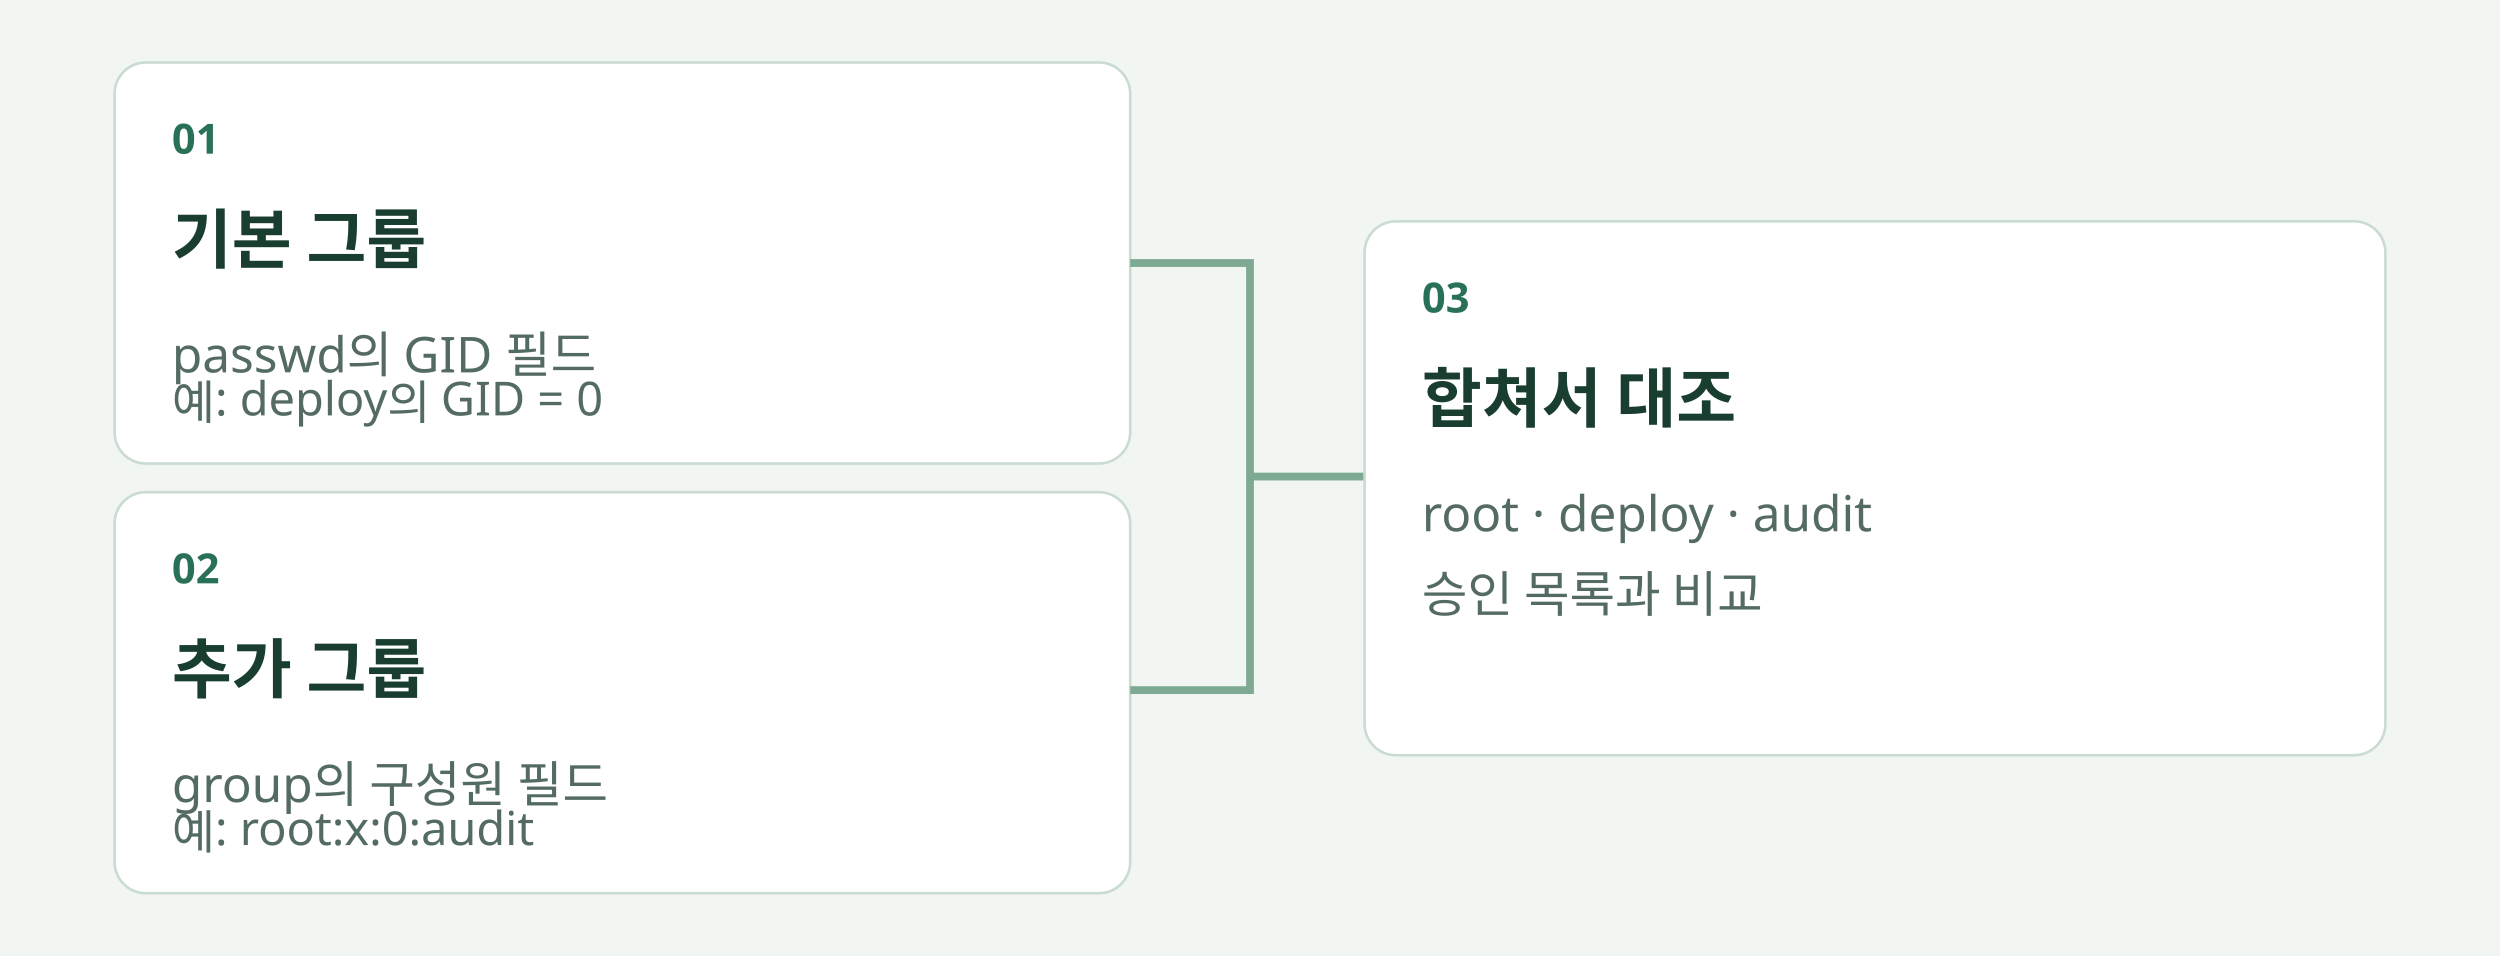
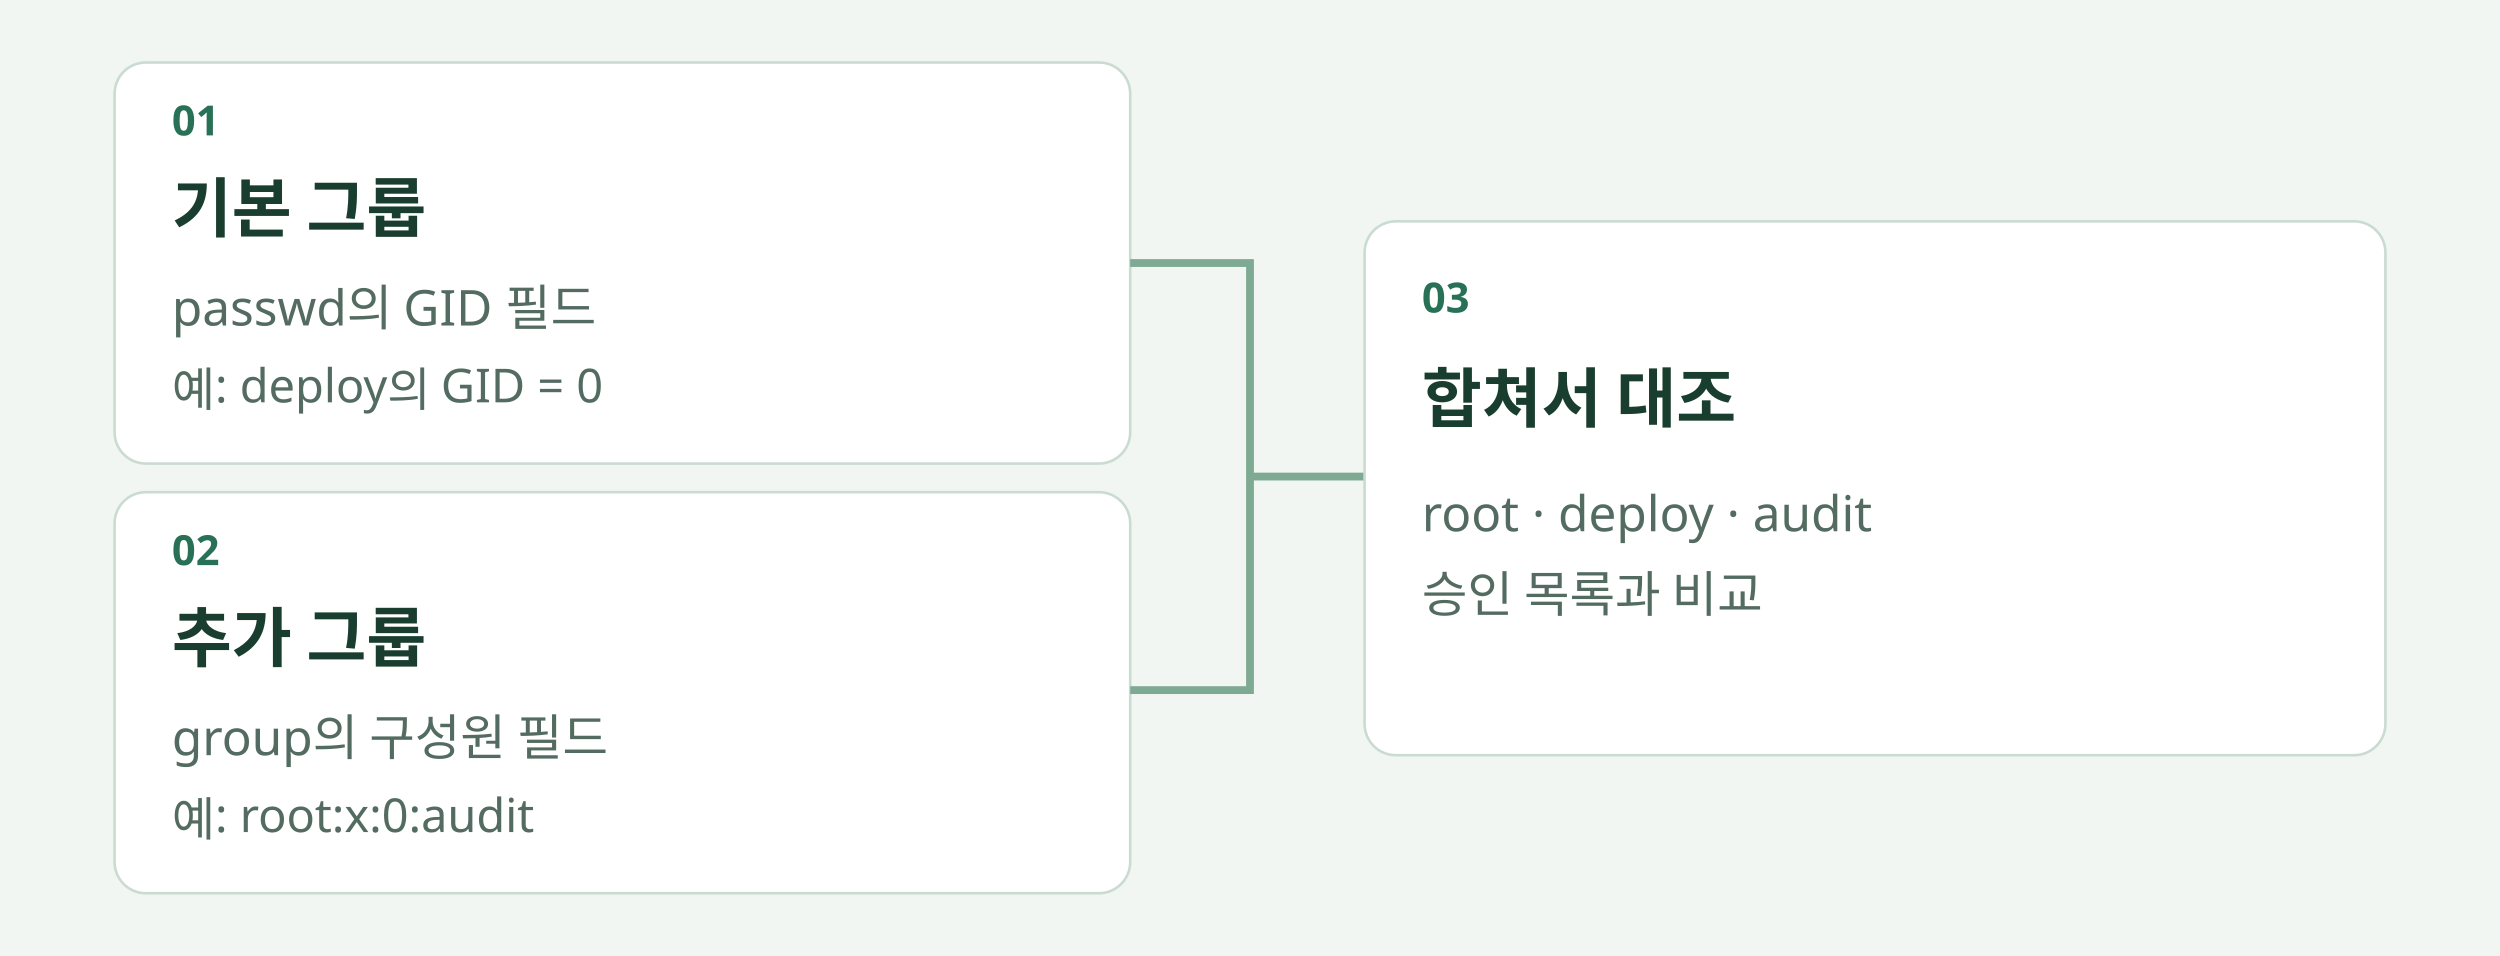
<svg xmlns="http://www.w3.org/2000/svg" width="960" height="367" viewBox="0 117 960 367" data-diagram-kind="merge" role="img" aria-labelledby="title desc">
  <defs>
    <marker id="arrow" viewBox="0 0 10 10" refX="9" refY="5" markerWidth="6" markerHeight="6" orient="auto-start-reverse">
      <path d="M0 0L10 5L0 10Z" fill="#7eaa93" />
    </marker>
  </defs>
  <rect y="117" width="960" height="367" fill="#f1f6f2" />
  <g font-family="'Malgun Gothic','Noto Sans KR',sans-serif">
    <rect x="44" y="141" width="390" height="154" rx="12" fill="#fff" stroke="#cadbd1" />
-     <text x="66" y="176" font-size="16" fill="#287056" font-weight="700" text-anchor="start">01</text>
-     <text x="66" y="218" font-size="25" fill="#193e2f" font-weight="700" text-anchor="start">기본 그룹</text>
-     <text x="66" y="260" font-size="19" fill="#536b60" font-weight="400" text-anchor="start">passwd의 GID 필드</text>
+     <text x="66" y="169" font-size="16" fill="#287056" font-weight="700" text-anchor="start">01</text>
+     <text x="66" y="206" font-size="25" fill="#193e2f" font-weight="700" text-anchor="start">기본 그룹</text>
+     <text x="66" y="242" font-size="19" fill="#536b60" font-weight="400" text-anchor="start">passwd의 GID 필드</text>
+     <text x="66" y="273" font-size="18" fill="#536b60" font-weight="400" text-anchor="start">예: deploy의 GID = 0</text>
    <rect x="44" y="306" width="390" height="154" rx="12" fill="#fff" stroke="#cadbd1" />
-     <text x="66" y="341" font-size="16" fill="#287056" font-weight="700" text-anchor="start">02</text>
-     <text x="66" y="383" font-size="25" fill="#193e2f" font-weight="700" text-anchor="start">추가 그룹</text>
-     <text x="66" y="425" font-size="19" fill="#536b60" font-weight="400" text-anchor="start">group의 구성원 필드</text>
+     <text x="66" y="334" font-size="16" fill="#287056" font-weight="700" text-anchor="start">02</text>
+     <text x="66" y="371" font-size="25" fill="#193e2f" font-weight="700" text-anchor="start">추가 그룹</text>
+     <text x="66" y="407" font-size="19" fill="#536b60" font-weight="400" text-anchor="start">group의 구성원 필드</text>
+     <text x="66" y="438" font-size="18" fill="#536b60" font-weight="400" text-anchor="start">예: root:x:0:audit</text>
    <path d="M434 218H480V300H524 M434 382H480V300" fill="none" stroke="#7eaa93" stroke-width="3" />
    <rect x="524" y="202" width="392" height="205" rx="12" fill="#fff" stroke="#cadbd1" />
    <text x="546" y="237" font-size="16" fill="#287056" font-weight="700" text-anchor="start">03</text>
    <text x="546" y="279" font-size="25" fill="#193e2f" font-weight="700" text-anchor="start">합쳐서 대조</text>
    <text x="546" y="321" font-size="19" fill="#536b60" font-weight="400" text-anchor="start">root · deploy · audit</text>
    <text x="546" y="352" font-size="19" fill="#536b60" font-weight="400" text-anchor="start">승인 목록과 비교</text>
-     <text x="66" y="278" font-size="18" fill="#536b60" font-weight="400" text-anchor="start">예: deploy의 GID = 0</text>
-     <text x="66" y="443" font-size="18" fill="#536b60" font-weight="400" text-anchor="start">예: root:x:0:audit</text>
  </g>
</svg>
